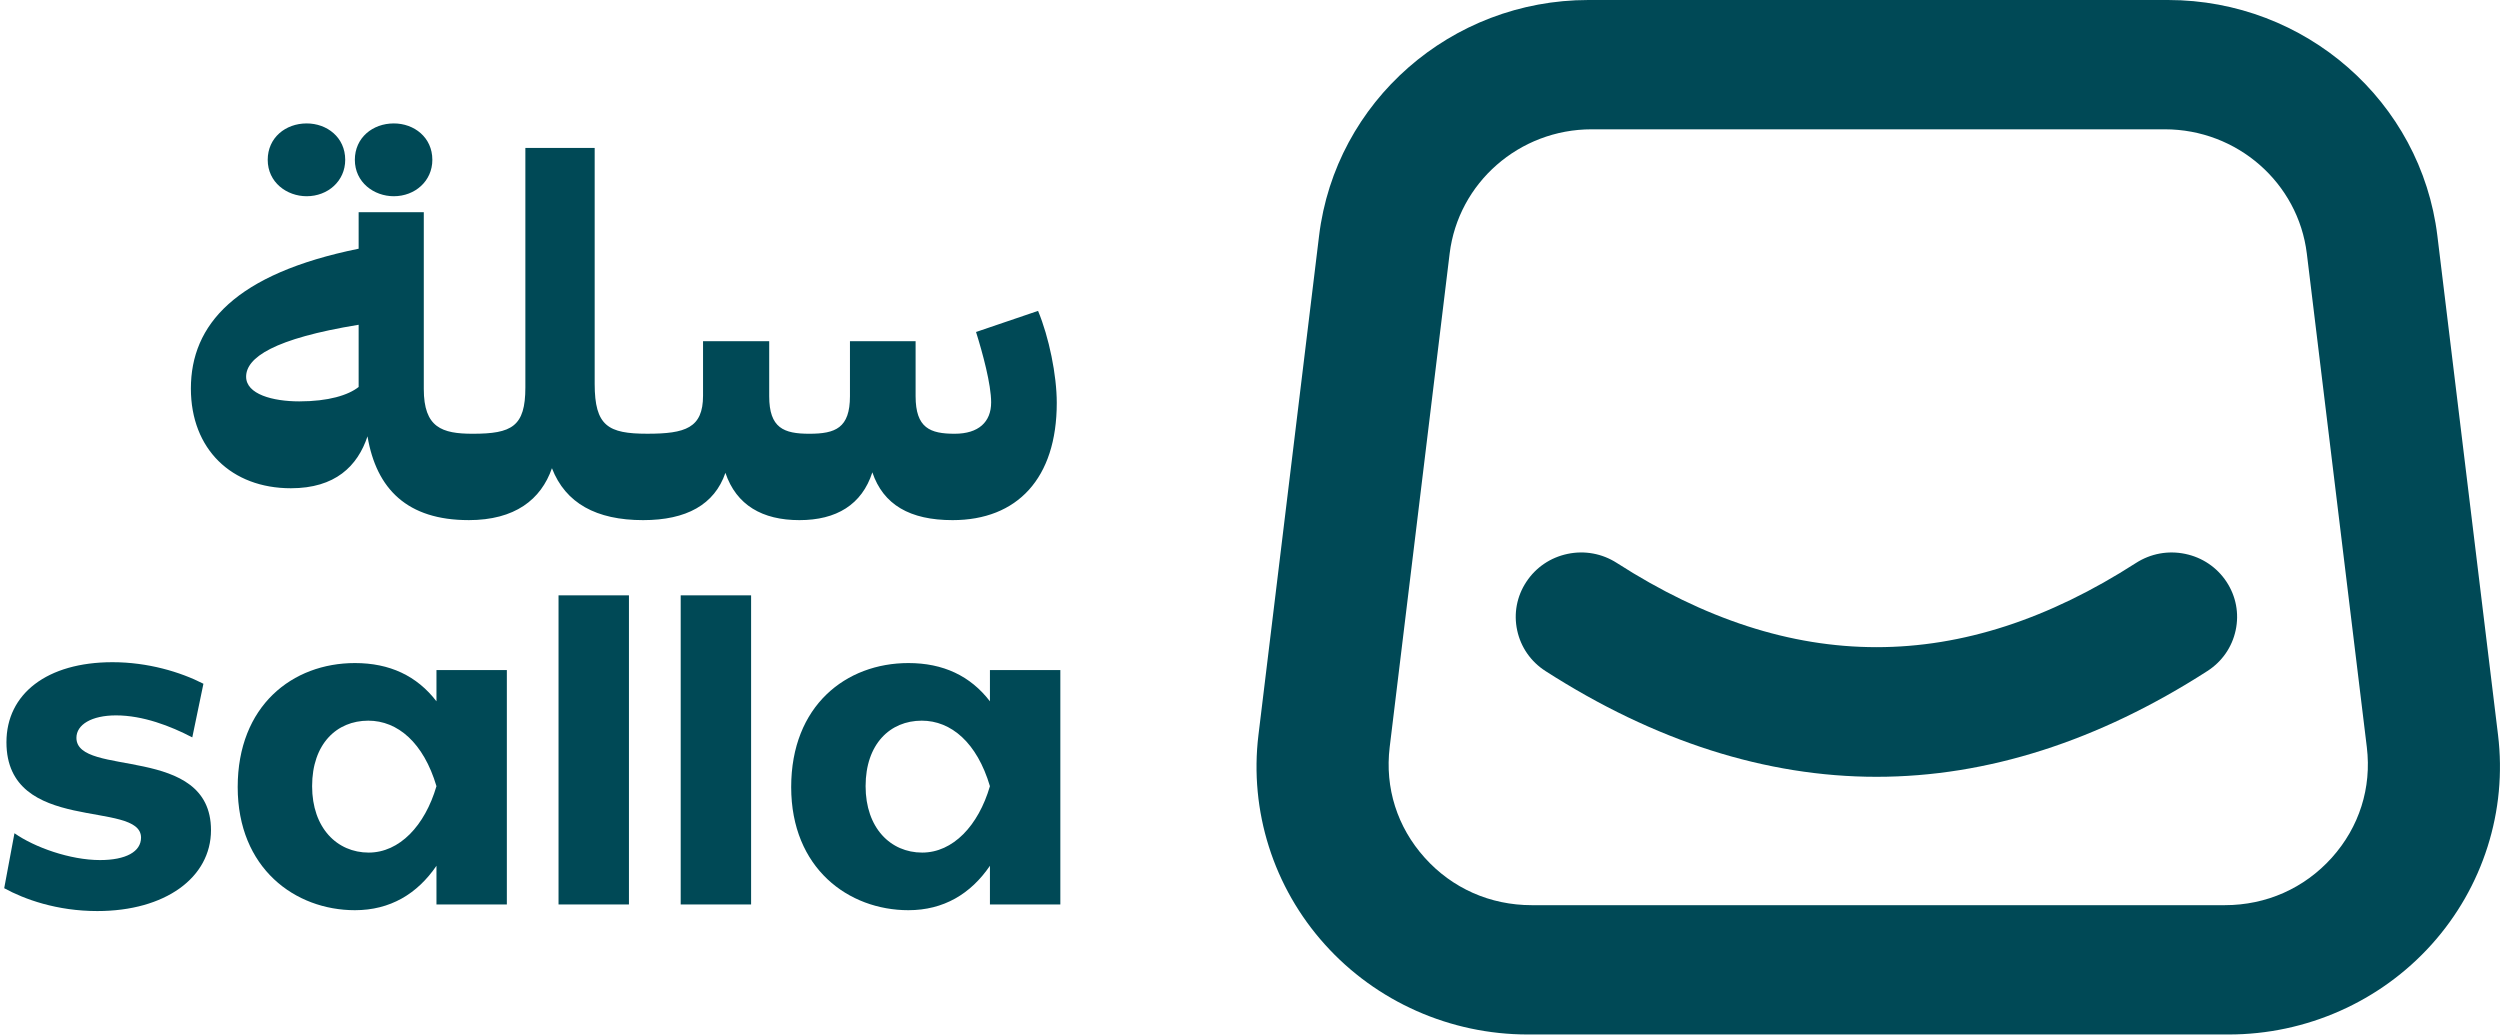
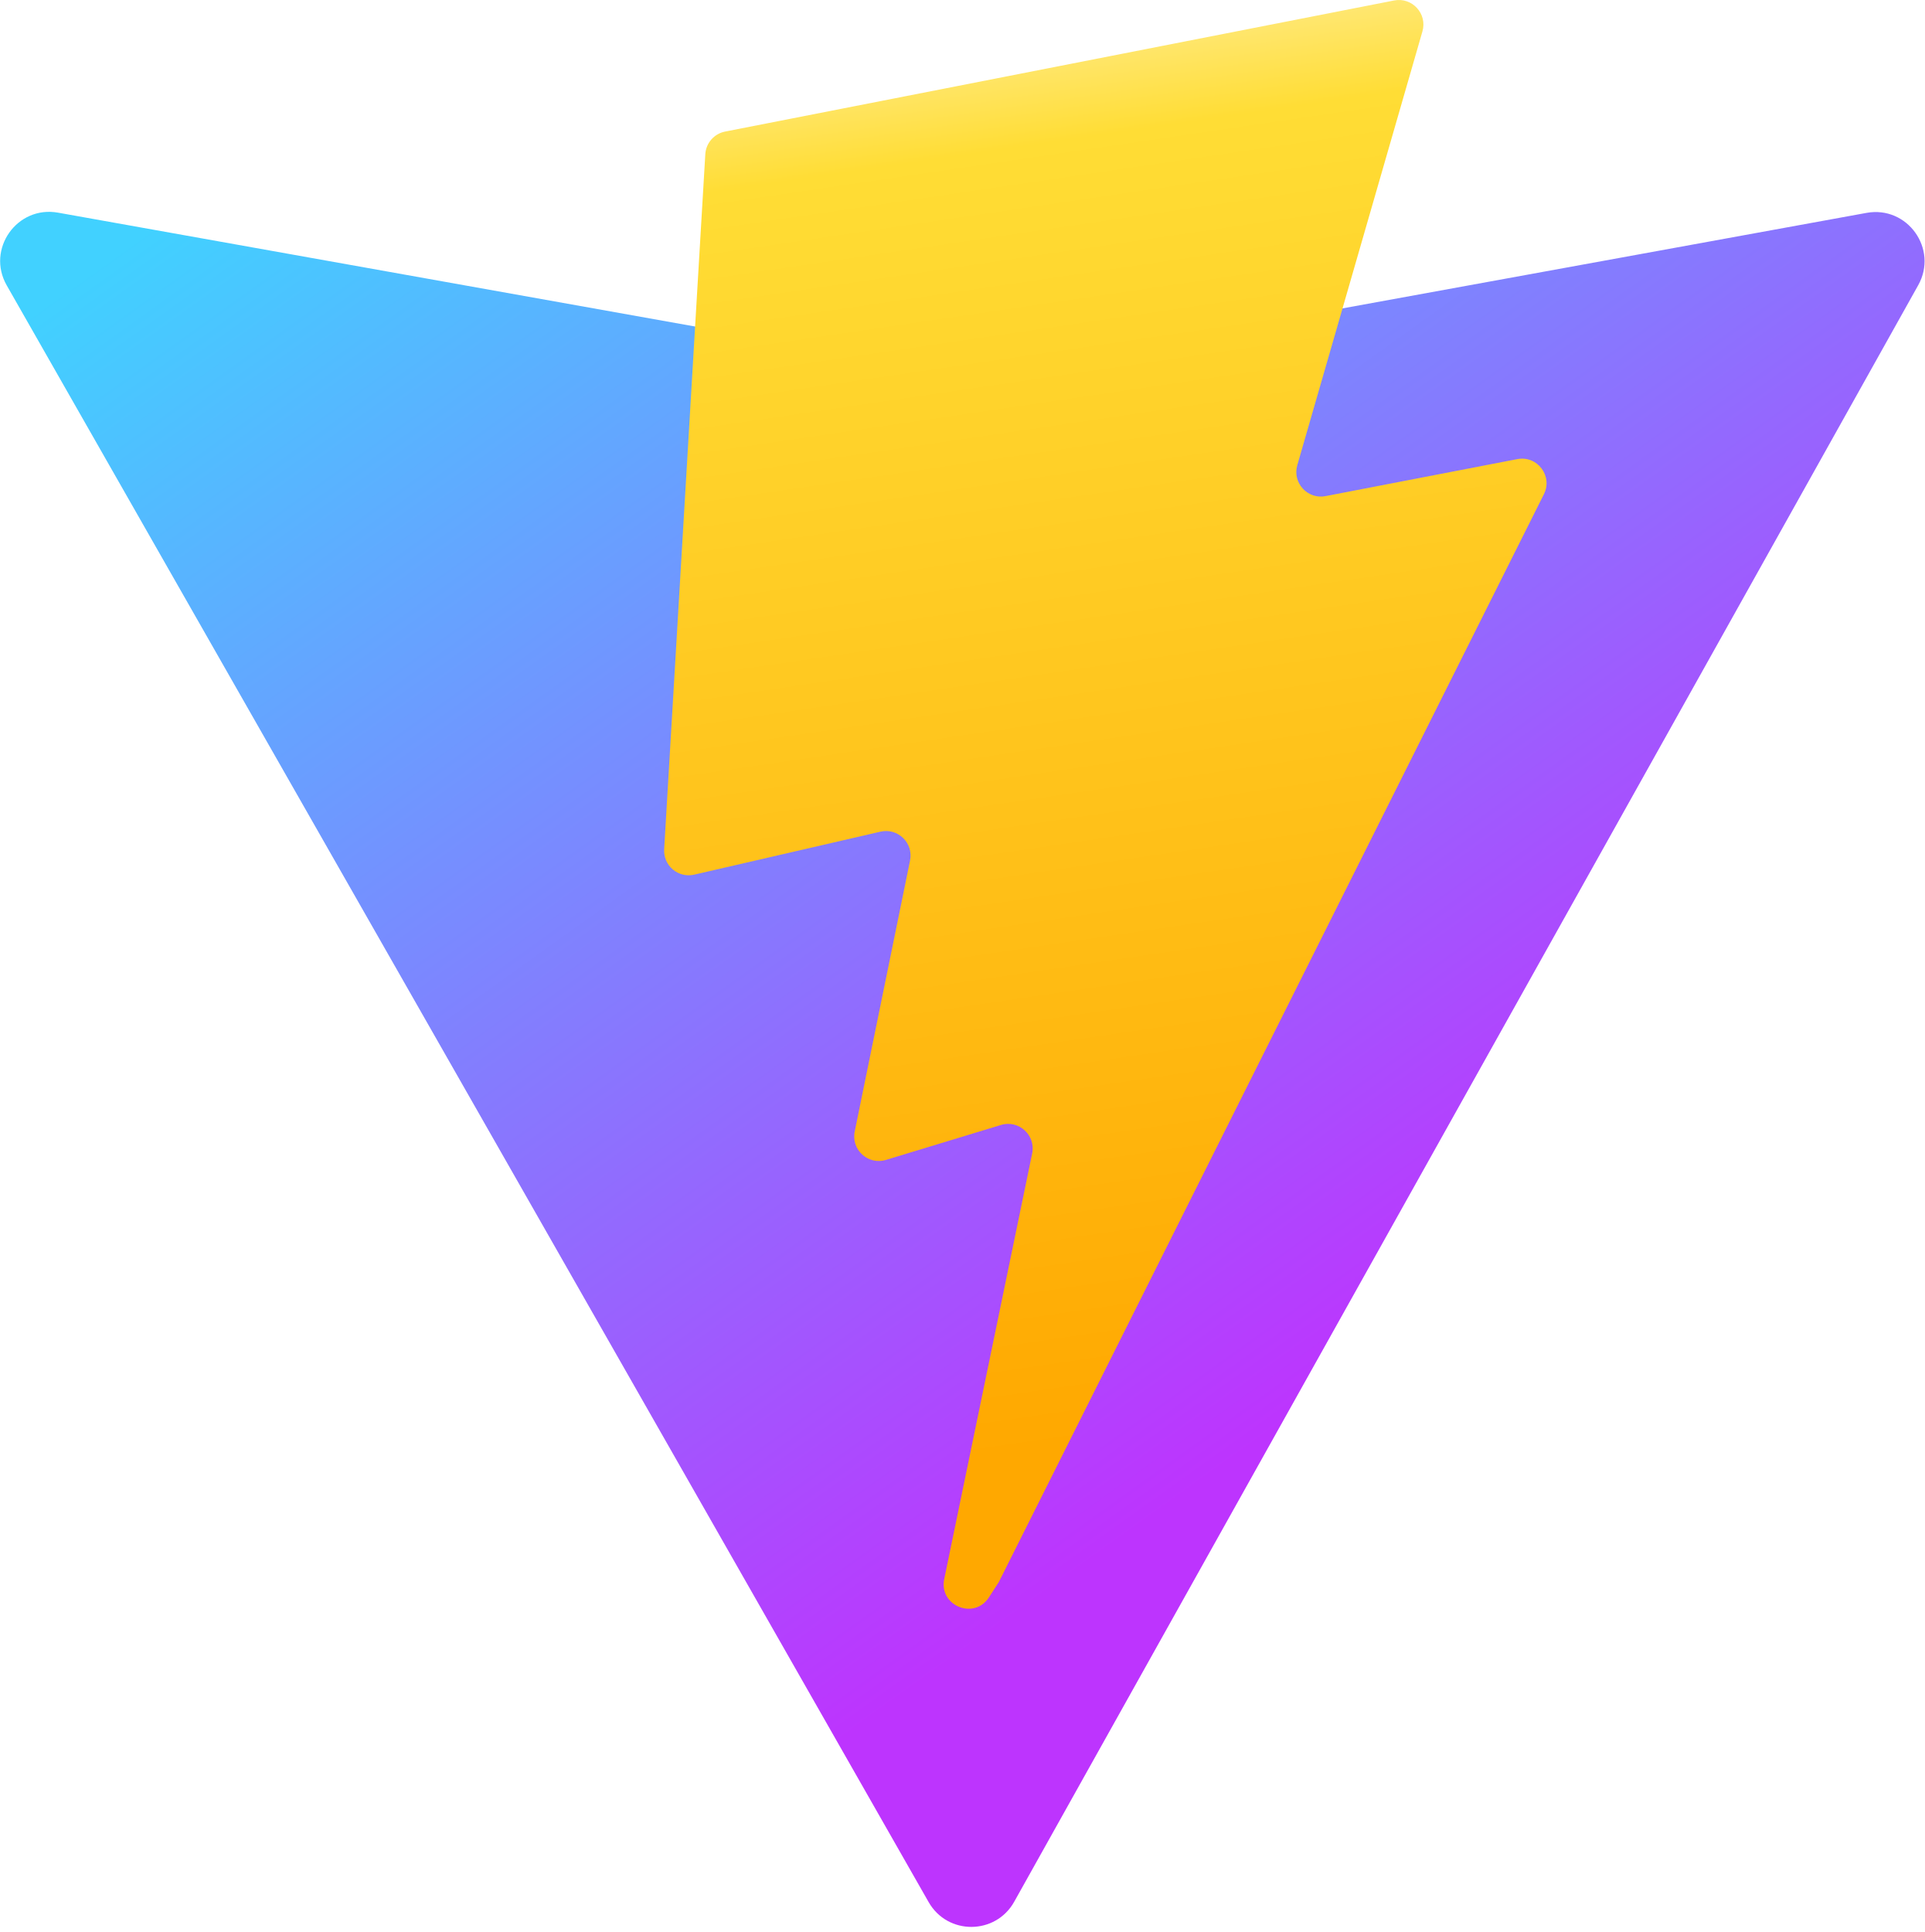
- <svg xmlns="http://www.w3.org/2000/svg" width="116" height="48" viewBox="0 0 116 48" fill="none">
-   <path d="M48.166 14.425L45.288 15.404C45.602 16.406 45.989 17.837 45.989 18.671C45.989 19.578 45.409 20.126 44.297 20.126C43.161 20.126 42.484 19.863 42.484 18.385V15.832H39.438V18.385C39.438 19.863 38.761 20.126 37.553 20.126C36.368 20.126 35.691 19.863 35.691 18.385V15.832H32.621V18.361C32.621 19.863 31.799 20.125 30.034 20.125C28.221 20.125 27.593 19.768 27.593 17.811V6.864H24.377V17.98C24.377 19.792 23.748 20.126 21.936 20.126H21.936C20.509 20.126 19.664 19.841 19.664 18.052V9.845H16.641V11.54C10.912 12.707 8.857 15.069 8.857 18.028C8.857 20.841 10.742 22.655 13.498 22.655C15.554 22.655 16.592 21.629 17.052 20.245C17.463 22.702 18.912 24.132 21.738 24.133L21.742 24.134C23.894 24.134 25.102 23.18 25.61 21.725C26.239 23.347 27.665 24.134 29.84 24.134C31.846 24.134 33.152 23.418 33.659 21.939C34.167 23.442 35.376 24.134 37.092 24.134C38.809 24.134 39.993 23.418 40.477 21.916C40.984 23.418 42.217 24.134 44.199 24.134C47.197 24.134 49.034 22.201 49.034 18.695C49.035 17.407 48.673 15.642 48.166 14.425ZM16.642 17.955C16.16 18.337 15.239 18.624 13.886 18.624C12.652 18.624 11.42 18.291 11.42 17.479C11.42 16.595 12.701 15.713 16.641 15.069V17.955H16.642Z" fill="#004956" />
-   <path d="M18.273 9.105C19.254 9.105 20.061 8.402 20.061 7.416C20.061 6.372 19.215 5.727 18.273 5.727C17.292 5.727 16.465 6.39 16.465 7.416C16.465 8.46 17.349 9.105 18.273 9.105Z" fill="#004956" />
-   <path d="M14.23 9.105C15.211 9.105 16.018 8.402 16.018 7.416C16.018 6.372 15.172 5.727 14.23 5.727C13.249 5.727 12.422 6.39 12.422 7.416C12.422 8.46 13.306 9.105 14.23 9.105Z" fill="#004956" />
-   <path d="M0.195 41.213L0.671 38.662C1.601 39.315 3.256 39.907 4.641 39.907C5.84 39.907 6.544 39.519 6.544 38.866C6.544 37.091 0.299 38.743 0.299 34.439C0.299 32.194 2.181 30.726 5.221 30.726C6.854 30.726 8.364 31.175 9.439 31.726L8.922 34.215C7.909 33.684 6.627 33.194 5.386 33.194C4.249 33.194 3.546 33.623 3.546 34.235C3.546 36.092 9.79 34.501 9.79 38.519C9.79 40.723 7.661 42.273 4.517 42.273C2.635 42.274 1.126 41.723 0.195 41.213Z" fill="#004956" />
-   <path d="M20.252 31.092H23.518V41.967H20.252V40.172C19.363 41.477 18.101 42.233 16.468 42.233C13.697 42.233 11.029 40.294 11.029 36.52C11.029 32.745 13.572 30.766 16.468 30.766C18.081 30.766 19.342 31.357 20.252 32.541V31.092ZM20.252 36.479C19.652 34.459 18.453 33.439 17.088 33.439C15.62 33.439 14.482 34.52 14.482 36.479C14.482 38.417 15.64 39.56 17.108 39.56C18.536 39.559 19.714 38.315 20.252 36.479Z" fill="#004956" />
-   <path d="M25.916 41.967V27.624H29.183V41.967H25.916Z" fill="#004956" />
-   <path d="M31.584 41.967V27.624H34.851V41.967H31.584Z" fill="#004956" />
-   <path d="M45.933 31.092H49.2V41.967H45.933V40.172C45.044 41.477 43.783 42.233 42.15 42.233C39.378 42.233 36.711 40.294 36.711 36.52C36.711 32.745 39.254 30.766 42.15 30.766C43.762 30.766 45.023 31.357 45.933 32.541V31.092ZM45.933 36.479C45.334 34.459 44.134 33.439 42.769 33.439C41.301 33.439 40.164 34.52 40.164 36.479C40.164 38.417 41.321 39.56 42.79 39.56C44.217 39.559 45.396 38.315 45.933 36.479Z" fill="#004956" />
-   <path d="M115.909 34.103L113.094 10.941C112.336 4.704 106.964 0 100.597 0H73.702C67.335 0 61.963 4.704 61.205 10.941L58.392 34.103C57.964 37.626 59.086 41.169 61.474 43.823C63.859 46.479 67.292 48 70.889 48H103.413C107.007 48 110.439 46.479 112.827 43.823C115.212 41.17 116.338 37.627 115.909 34.103ZM108.196 39.798C106.917 41.219 105.154 42 103.231 42H71.071C69.146 42 67.381 41.219 66.107 39.798C64.829 38.377 64.254 36.557 64.481 34.671L67.263 11.768C67.662 8.482 70.495 6 73.852 6H100.447C103.804 6 106.637 8.481 107.037 11.768L109.821 34.671C110.049 36.557 109.47 38.377 108.196 39.798Z" fill="#004956" />
-   <path d="M103.309 26.993C102.866 26.324 102.186 25.864 101.393 25.7C100.599 25.535 99.79 25.685 99.111 26.121C91.013 31.332 83.132 31.331 75.019 26.12C74.34 25.684 73.529 25.534 72.737 25.7C71.944 25.866 71.264 26.326 70.823 26.996C70.38 27.665 70.229 28.465 70.397 29.247C70.564 30.029 71.031 30.7 71.709 31.136C76.779 34.393 81.948 36.044 87.072 36.044C92.196 36.044 97.361 34.392 102.424 31.135C103.103 30.698 103.568 30.027 103.735 29.244C103.903 28.463 103.751 27.663 103.309 26.993Z" fill="#004956" />
+ <svg xmlns="http://www.w3.org/2000/svg" aria-hidden="true" role="img" class="iconify iconify--logos" width="31.88" height="32" preserveAspectRatio="xMidYMid meet" viewBox="0 0 256 257">
+   <defs>
+     <linearGradient id="IconifyId1813088fe1fbc01fb466" x1="-.828%" x2="57.636%" y1="7.652%" y2="78.411%">
+       <stop offset="0%" stop-color="#41D1FF" />
+       <stop offset="100%" stop-color="#BD34FE" />
+     </linearGradient>
+     <linearGradient id="IconifyId1813088fe1fbc01fb467" x1="43.376%" x2="50.316%" y1="2.242%" y2="89.03%">
+       <stop offset="0%" stop-color="#FFEA83" />
+       <stop offset="8.333%" stop-color="#FFDD35" />
+       <stop offset="100%" stop-color="#FFA800" />
+     </linearGradient>
+   </defs>
+   <path fill="url(#IconifyId1813088fe1fbc01fb466)" d="M255.153 37.938L134.897 252.976c-2.483 4.44-8.862 4.466-11.382.048L.875 37.958c-2.746-4.814 1.371-10.646 6.827-9.67l120.385 21.517a6.537 6.537 0 0 0 2.322-.004l117.867-21.483c5.438-.991 9.574 4.796 6.877 9.62Z" />
+   <path fill="url(#IconifyId1813088fe1fbc01fb467)" d="M185.432.063L96.44 17.501a3.268 3.268 0 0 0-2.634 3.014l-5.474 92.456a3.268 3.268 0 0 0 3.997 3.378l24.777-5.718c2.318-.535 4.413 1.507 3.936 3.838l-7.361 36.047c-.495 2.426 1.782 4.5 4.151 3.78l15.304-4.649c2.372-.72 4.652 1.36 4.15 3.788l-11.698 56.621c-.732 3.542 3.979 5.473 5.943 2.437l1.313-2.028l72.516-144.72c1.215-2.423-.88-5.186-3.54-4.672l-25.505 4.922c-2.396.462-4.435-1.77-3.759-4.114l16.646-57.705c.677-2.35-1.37-4.583-3.769-4.113Z" />
</svg>
